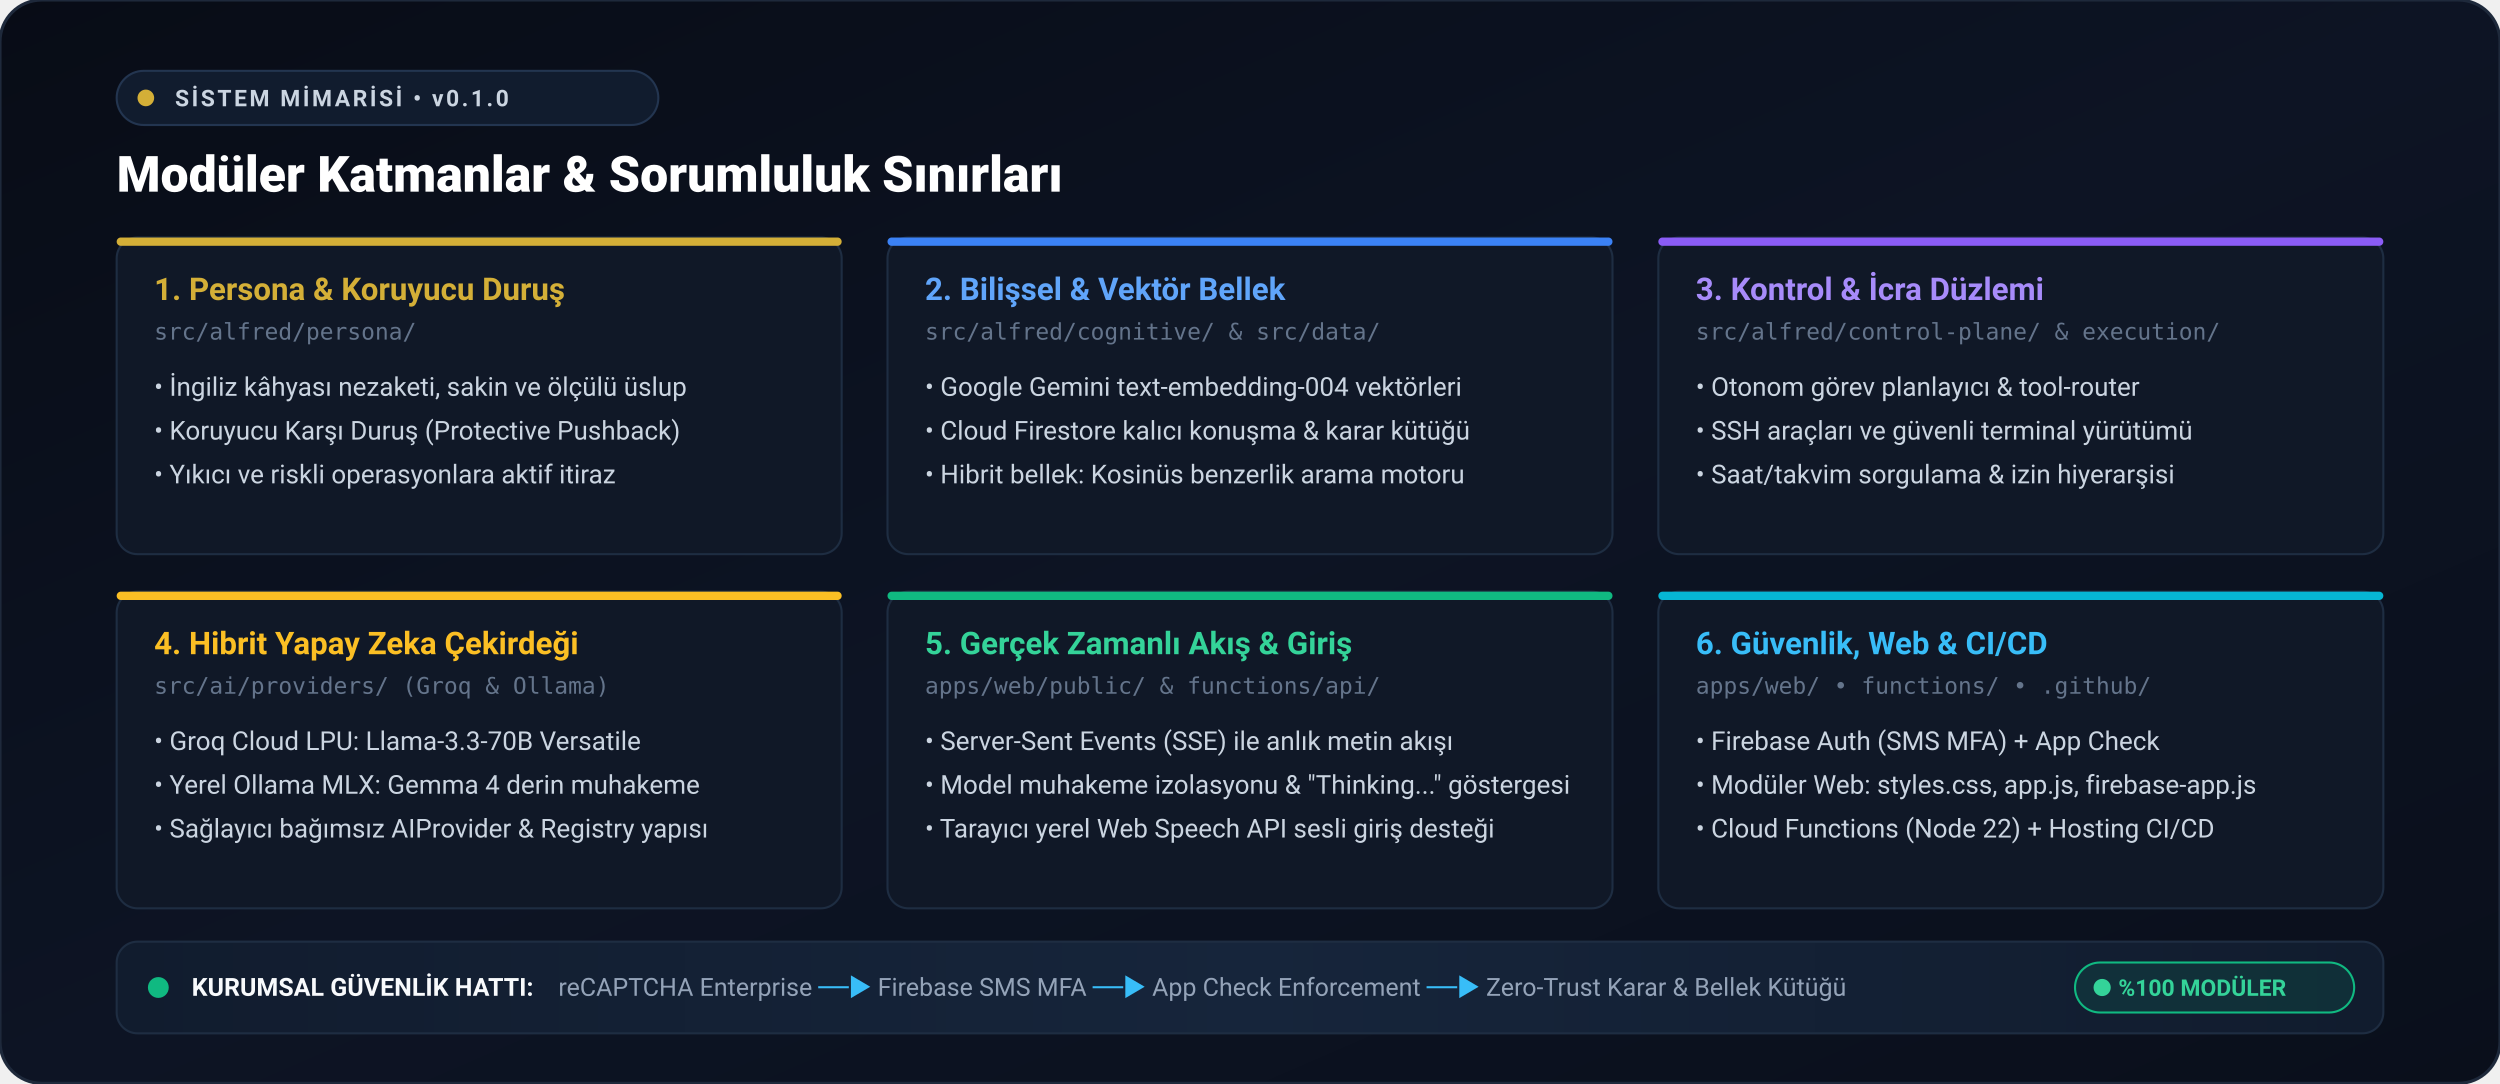
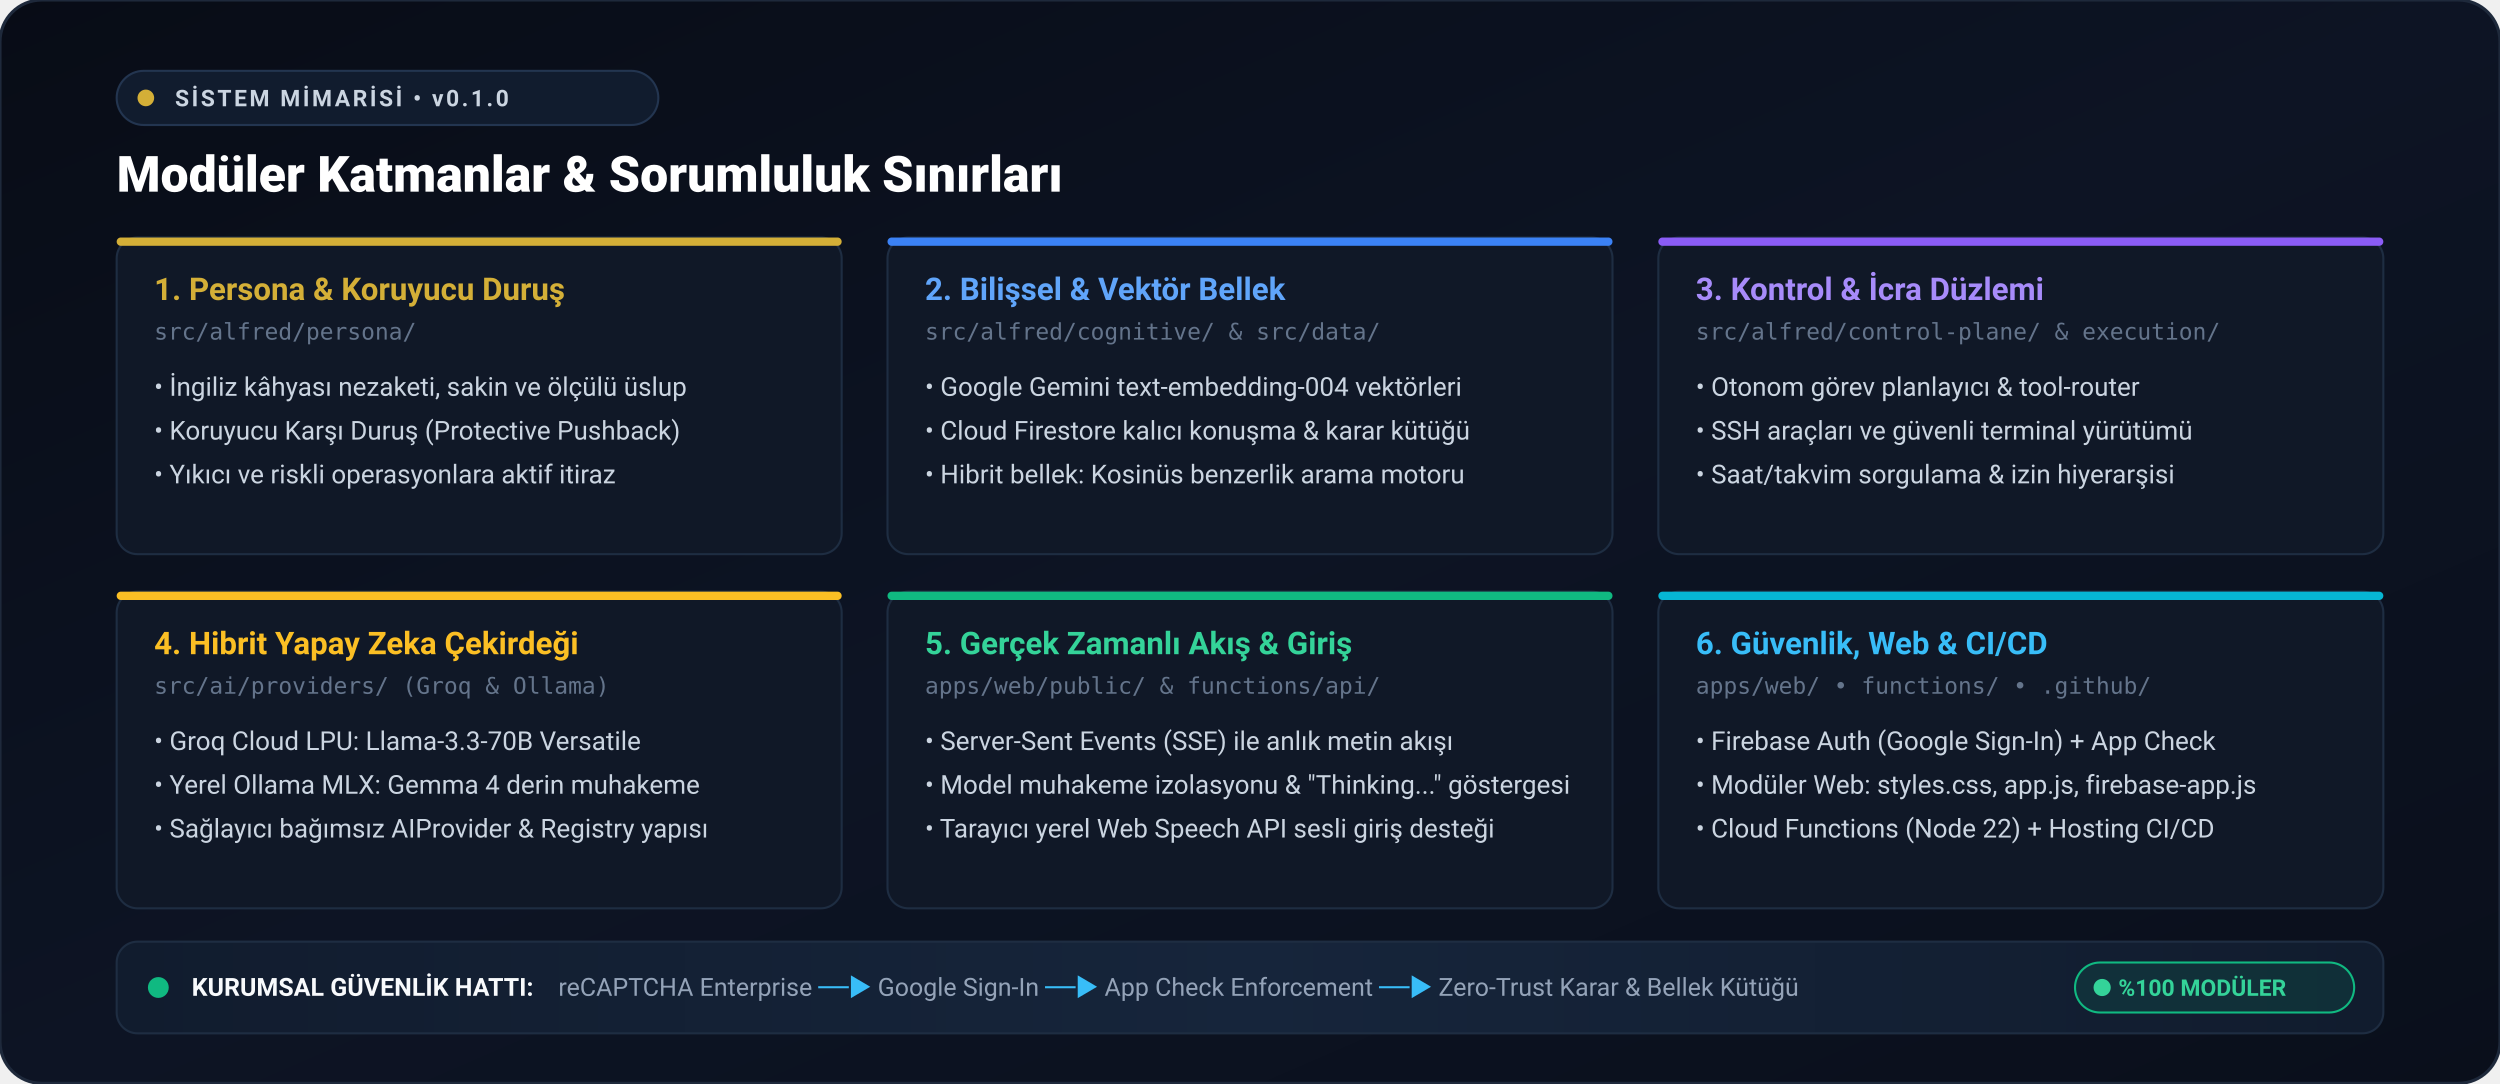
<svg xmlns="http://www.w3.org/2000/svg" width="1200" height="520" viewBox="0 0 1200 520" role="img" aria-labelledby="arch-title arch-desc">
  <defs>
    <linearGradient id="archBg" x1="0%" y1="0%" x2="100%" y2="100%">
      <stop offset="0%" stop-color="#080c16" />
      <stop offset="50%" stop-color="#0d1424" />
      <stop offset="100%" stop-color="#0a0f1b" />
    </linearGradient>
    <linearGradient id="headerGrad" x1="0%" y1="0%" x2="100%" y2="0%">
      <stop offset="0%" stop-color="#d4af37" />
      <stop offset="100%" stop-color="#f5e6a3" />
    </linearGradient>
    <linearGradient id="secBannerGrad" x1="0%" y1="0%" x2="100%" y2="0%">
      <stop offset="0%" stop-color="#111c2e" />
      <stop offset="50%" stop-color="#16253b" />
      <stop offset="100%" stop-color="#111c2e" />
    </linearGradient>
  </defs>
  <rect x="0" y="0" width="1200" height="520" rx="20" fill="url(#archBg)" stroke="#1e293b" stroke-width="1.5" />
  <g transform="translate(56, 34)">
    <rect x="0" y="0" width="260" height="26" rx="13" fill="#111c2e" stroke="#233550" stroke-width="1" />
    <circle cx="14" cy="13" r="4" fill="#d4af37" />
    <text x="28" y="17" fill="#cbd5e1" font-family="-apple-system, BlinkMacSystemFont, 'Segoe UI', Roboto, sans-serif" font-size="11" font-weight="700" letter-spacing="1.2">SİSTEM MİMARİSİ • v0.1.0</text>
    <text x="0" y="58" fill="#ffffff" font-family="-apple-system, BlinkMacSystemFont, 'Segoe UI', Roboto, sans-serif" font-size="24" font-weight="800">
      Modüler Katmanlar &amp; Sorumluluk Sınırları
    </text>
  </g>
  <g transform="translate(56, 114)">
    <g transform="translate(0, 0)">
      <rect x="0" y="0" width="348" height="152" rx="10" fill="#101827" stroke="#1e2d42" stroke-width="1" />
      <rect x="0" y="0" width="348" height="4" rx="2" fill="#d4af37" />
      <text x="18" y="30" fill="#d4af37" font-family="-apple-system, BlinkMacSystemFont, 'Segoe UI', Roboto, sans-serif" font-size="15" font-weight="700">1. Persona &amp; Koruyucu Duruş</text>
      <text x="18" y="49" fill="#64748b" font-family="ui-monospace, SFMono-Regular, Menlo, monospace" font-size="11">src/alfred/persona/</text>
      <text x="18" y="76" fill="#cbd5e1" font-family="-apple-system, BlinkMacSystemFont, 'Segoe UI', Roboto, sans-serif" font-size="12.5">
        <tspan x="18" dy="0">• İngiliz kâhyası nezaketi, sakin ve ölçülü üslup</tspan>
        <tspan x="18" dy="21">• Koruyucu Karşı Duruş (Protective Pushback)</tspan>
        <tspan x="18" dy="21">• Yıkıcı ve riskli operasyonlara aktif itiraz</tspan>
      </text>
    </g>
    <g transform="translate(370, 0)">
      <rect x="0" y="0" width="348" height="152" rx="10" fill="#101827" stroke="#1e2d42" stroke-width="1" />
      <rect x="0" y="0" width="348" height="4" rx="2" fill="#3b82f6" />
      <text x="18" y="30" fill="#60a5fa" font-family="-apple-system, BlinkMacSystemFont, 'Segoe UI', Roboto, sans-serif" font-size="15" font-weight="700">2. Bilişsel &amp; Vektör Bellek</text>
      <text x="18" y="49" fill="#64748b" font-family="ui-monospace, SFMono-Regular, Menlo, monospace" font-size="11">src/alfred/cognitive/ &amp; src/data/</text>
      <text x="18" y="76" fill="#cbd5e1" font-family="-apple-system, BlinkMacSystemFont, 'Segoe UI', Roboto, sans-serif" font-size="12.5">
        <tspan x="18" dy="0">• Google Gemini text-embedding-004 vektörleri</tspan>
        <tspan x="18" dy="21">• Cloud Firestore kalıcı konuşma &amp; karar kütüğü</tspan>
        <tspan x="18" dy="21">• Hibrit bellek: Kosinüs benzerlik arama motoru</tspan>
      </text>
    </g>
    <g transform="translate(740, 0)">
      <rect x="0" y="0" width="348" height="152" rx="10" fill="#101827" stroke="#1e2d42" stroke-width="1" />
      <rect x="0" y="0" width="348" height="4" rx="2" fill="#8b5cf6" />
      <text x="18" y="30" fill="#a78bfa" font-family="-apple-system, BlinkMacSystemFont, 'Segoe UI', Roboto, sans-serif" font-size="15" font-weight="700">3. Kontrol &amp; İcra Düzlemi</text>
      <text x="18" y="49" fill="#64748b" font-family="ui-monospace, SFMono-Regular, Menlo, monospace" font-size="11">src/alfred/control-plane/ &amp; execution/</text>
      <text x="18" y="76" fill="#cbd5e1" font-family="-apple-system, BlinkMacSystemFont, 'Segoe UI', Roboto, sans-serif" font-size="12.5">
        <tspan x="18" dy="0">• Otonom görev planlayıcı &amp; tool-router</tspan>
        <tspan x="18" dy="21">• SSH araçları ve güvenli terminal yürütümü</tspan>
        <tspan x="18" dy="21">• Saat/takvim sorgulama &amp; izin hiyerarşisi</tspan>
      </text>
    </g>
    <g transform="translate(0, 170)">
      <rect x="0" y="0" width="348" height="152" rx="10" fill="#101827" stroke="#1e2d42" stroke-width="1" />
      <rect x="0" y="0" width="348" height="4" rx="2" fill="#fbbf24" />
      <text x="18" y="30" fill="#fbbf24" font-family="-apple-system, BlinkMacSystemFont, 'Segoe UI', Roboto, sans-serif" font-size="15" font-weight="700">4. Hibrit Yapay Zeka Çekirdeği</text>
      <text x="18" y="49" fill="#64748b" font-family="ui-monospace, SFMono-Regular, Menlo, monospace" font-size="11">src/ai/providers/ (Groq &amp; Ollama)</text>
      <text x="18" y="76" fill="#cbd5e1" font-family="-apple-system, BlinkMacSystemFont, 'Segoe UI', Roboto, sans-serif" font-size="12.5">
        <tspan x="18" dy="0">• Groq Cloud LPU: Llama-3.3-70B Versatile</tspan>
        <tspan x="18" dy="21">• Yerel Ollama MLX: Gemma 4 derin muhakeme</tspan>
        <tspan x="18" dy="21">• Sağlayıcı bağımsız AIProvider &amp; Registry yapısı</tspan>
      </text>
    </g>
    <g transform="translate(370, 170)">
      <rect x="0" y="0" width="348" height="152" rx="10" fill="#101827" stroke="#1e2d42" stroke-width="1" />
      <rect x="0" y="0" width="348" height="4" rx="2" fill="#10b981" />
      <text x="18" y="30" fill="#34d399" font-family="-apple-system, BlinkMacSystemFont, 'Segoe UI', Roboto, sans-serif" font-size="15" font-weight="700">5. Gerçek Zamanlı Akış &amp; Giriş</text>
      <text x="18" y="49" fill="#64748b" font-family="ui-monospace, SFMono-Regular, Menlo, monospace" font-size="11">apps/web/public/ &amp; functions/api/</text>
      <text x="18" y="76" fill="#cbd5e1" font-family="-apple-system, BlinkMacSystemFont, 'Segoe UI', Roboto, sans-serif" font-size="12.5">
        <tspan x="18" dy="0">• Server-Sent Events (SSE) ile anlık metin akışı</tspan>
        <tspan x="18" dy="21">• Model muhakeme izolasyonu &amp; "Thinking..." göstergesi</tspan>
        <tspan x="18" dy="21">• Tarayıcı yerel Web Speech API sesli giriş desteği</tspan>
      </text>
    </g>
    <g transform="translate(740, 170)">
      <rect x="0" y="0" width="348" height="152" rx="10" fill="#101827" stroke="#1e2d42" stroke-width="1" />
      <rect x="0" y="0" width="348" height="4" rx="2" fill="#06b6d4" />
      <text x="18" y="30" fill="#38bdf8" font-family="-apple-system, BlinkMacSystemFont, 'Segoe UI', Roboto, sans-serif" font-size="15" font-weight="700">6. Güvenlik, Web &amp; CI/CD</text>
      <text x="18" y="49" fill="#64748b" font-family="ui-monospace, SFMono-Regular, Menlo, monospace" font-size="11">apps/web/ • functions/ • .github/</text>
      <text x="18" y="76" fill="#cbd5e1" font-family="-apple-system, BlinkMacSystemFont, 'Segoe UI', Roboto, sans-serif" font-size="12.5">
-         <tspan x="18" dy="0">• Firebase Auth (SMS MFA) + App Check</tspan>
+         <tspan x="18" dy="0">• Firebase Auth (Google Sign-In) + App Check</tspan>
        <tspan x="18" dy="21">• Modüler Web: styles.css, app.js, firebase-app.js</tspan>
        <tspan x="18" dy="21">• Cloud Functions (Node 22) + Hosting CI/CD</tspan>
      </text>
    </g>
  </g>
  <g transform="translate(56, 452)">
    <rect x="0" y="0" width="1088" height="44" rx="10" fill="url(#secBannerGrad)" stroke="#1e2d42" stroke-width="1" />
    <circle cx="20" cy="22" r="5" fill="#10b981" />
    <text x="36" y="26" fill="#f8fafc" font-family="-apple-system, BlinkMacSystemFont, 'Segoe UI', Roboto, sans-serif" font-size="12" font-weight="700">
      KURUMSAL GÜVENLİK HATTI:
    </text>
    <text x="212" y="26" fill="#94a3b8" font-family="-apple-system, BlinkMacSystemFont, 'Segoe UI', Roboto, sans-serif" font-size="12">
-       reCAPTCHA Enterprise <tspan fill="#38bdf8">──►</tspan> Firebase SMS MFA <tspan fill="#38bdf8">──►</tspan> App Check Enforcement <tspan fill="#38bdf8">──►</tspan> Zero-Trust Karar &amp; Bellek Kütüğü
+       reCAPTCHA Enterprise <tspan fill="#38bdf8">──►</tspan> Google Sign-In <tspan fill="#38bdf8">──►</tspan> App Check Enforcement <tspan fill="#38bdf8">──►</tspan> Zero-Trust Karar &amp; Bellek Kütüğü
    </text>
    <rect x="940" y="10" width="134" height="24" rx="12" fill="#10b981" fill-opacity="0.12" stroke="#10b981" stroke-width="1" />
    <text x="948" y="26" fill="#34d399" font-family="-apple-system, BlinkMacSystemFont, 'Segoe UI', Roboto, sans-serif" font-size="11" font-weight="700">● %100 MODÜLER</text>
  </g>
</svg>
